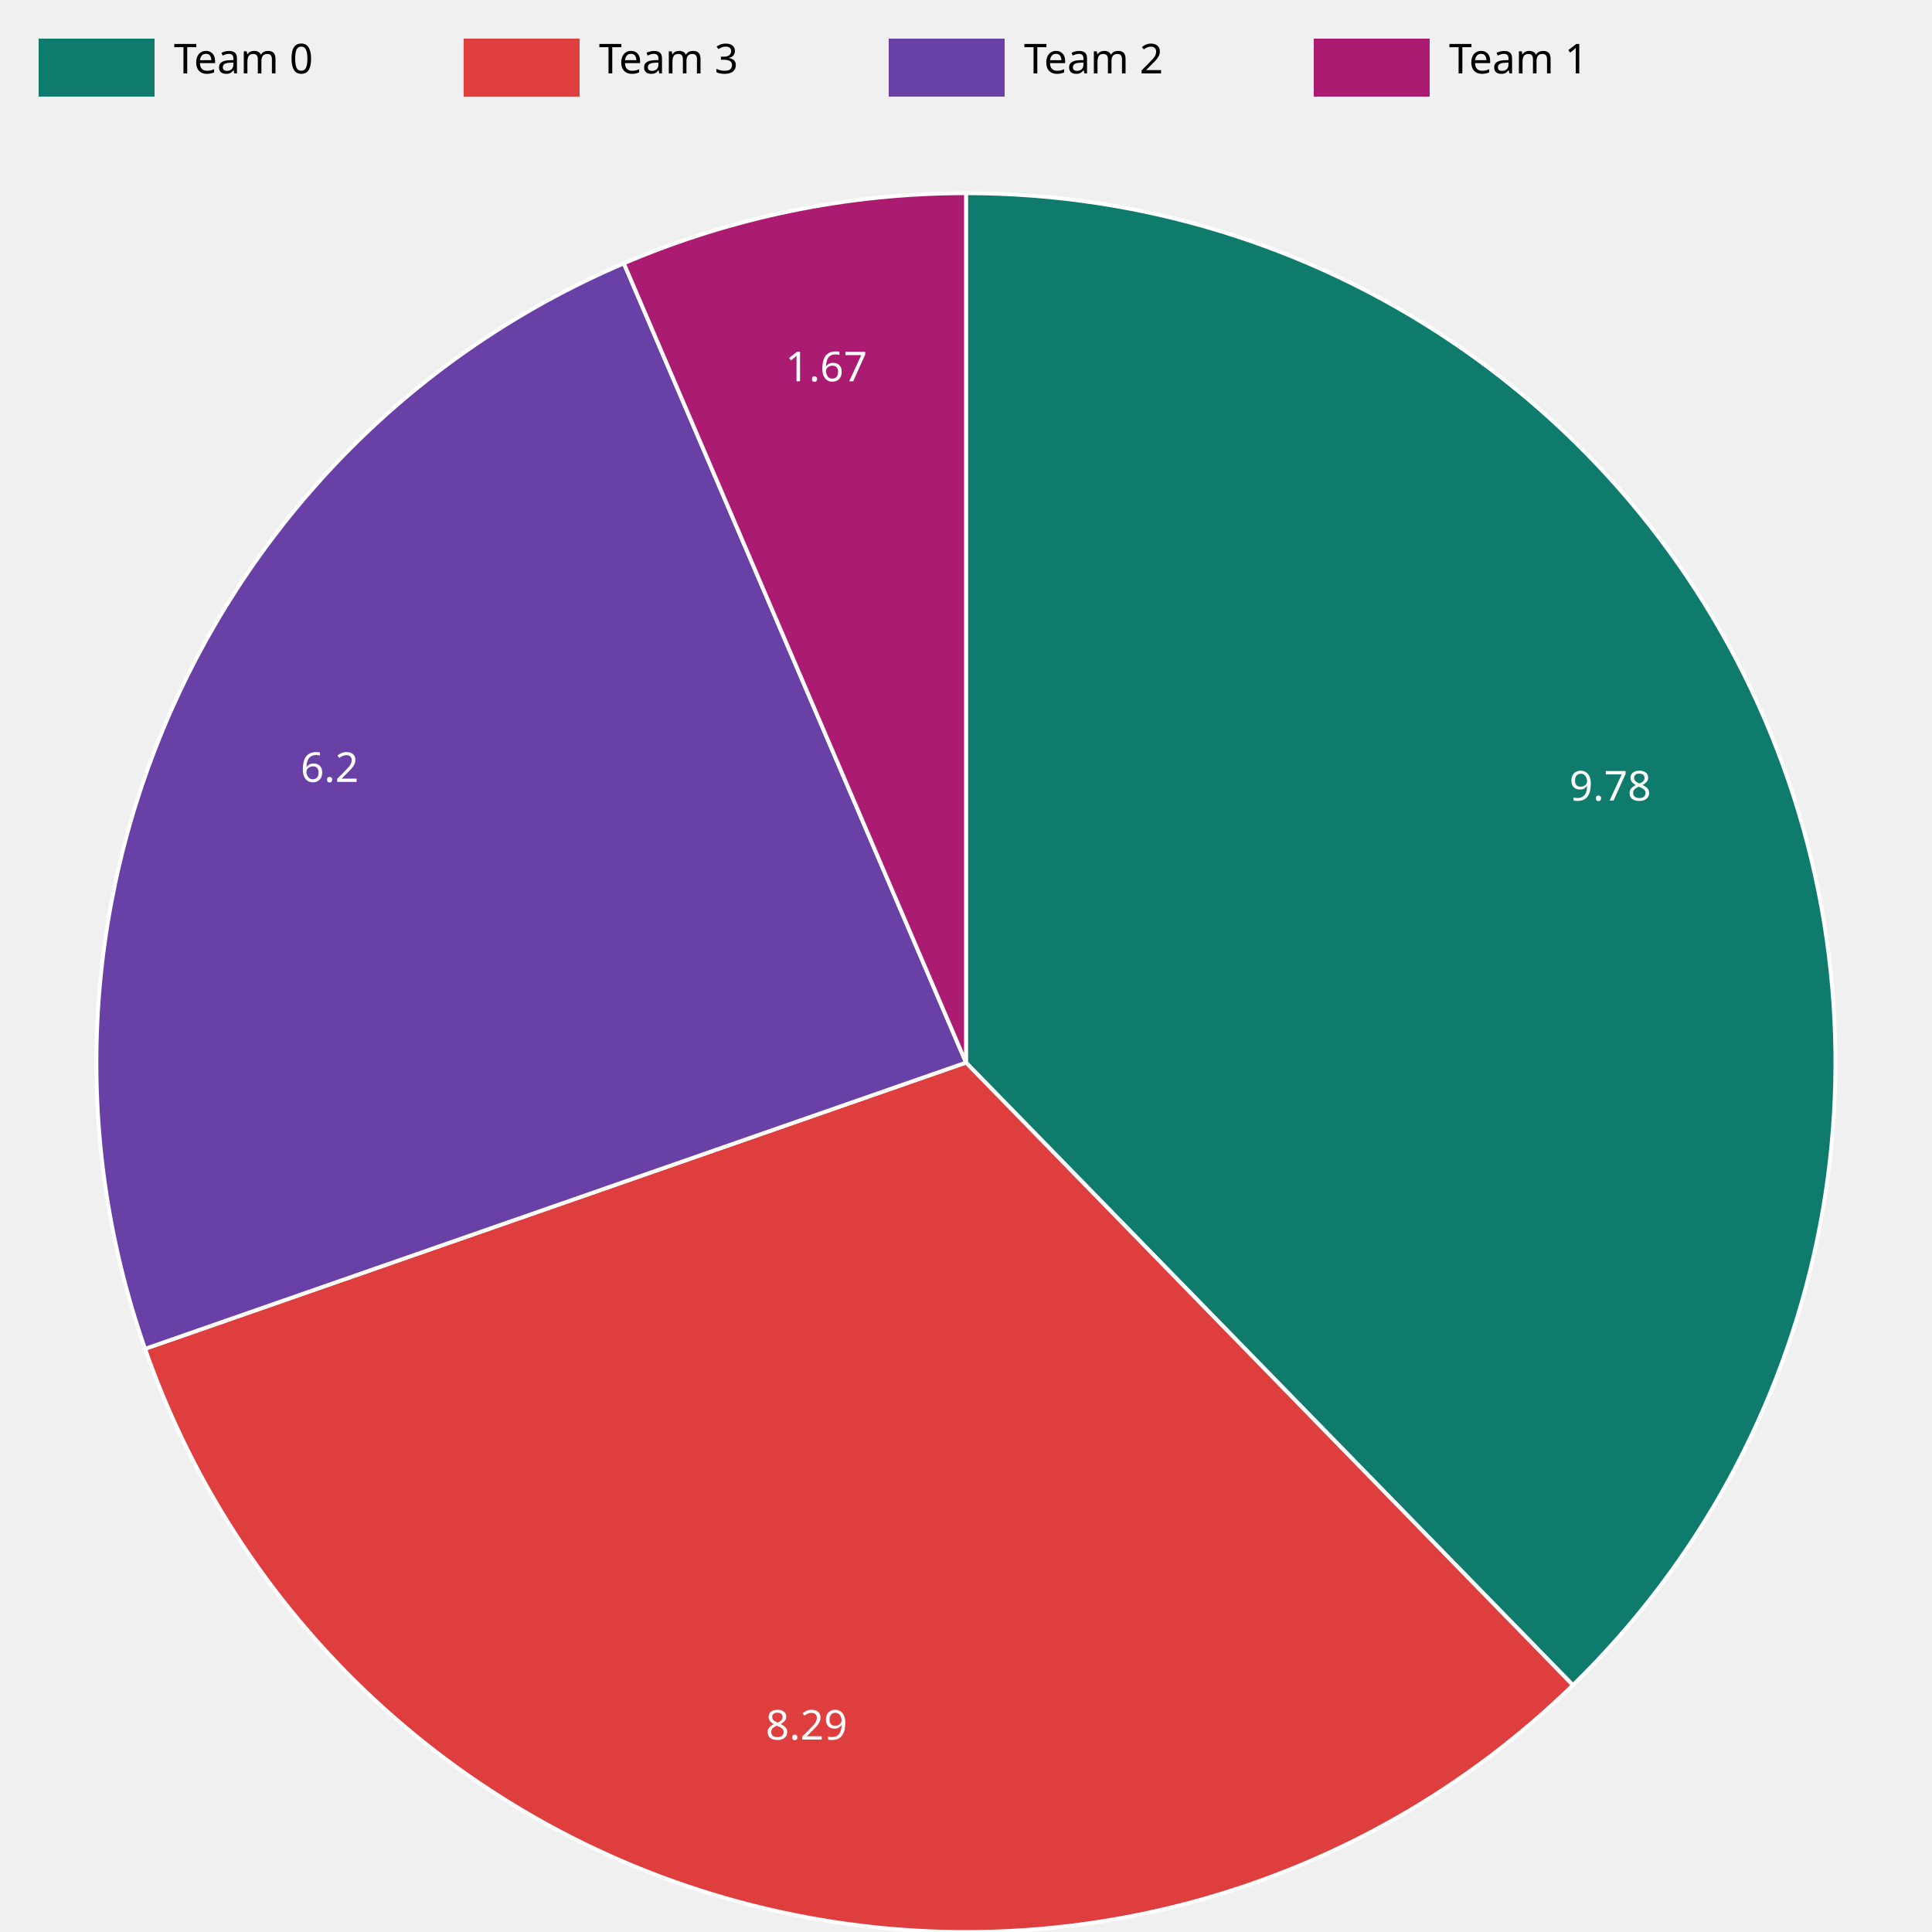
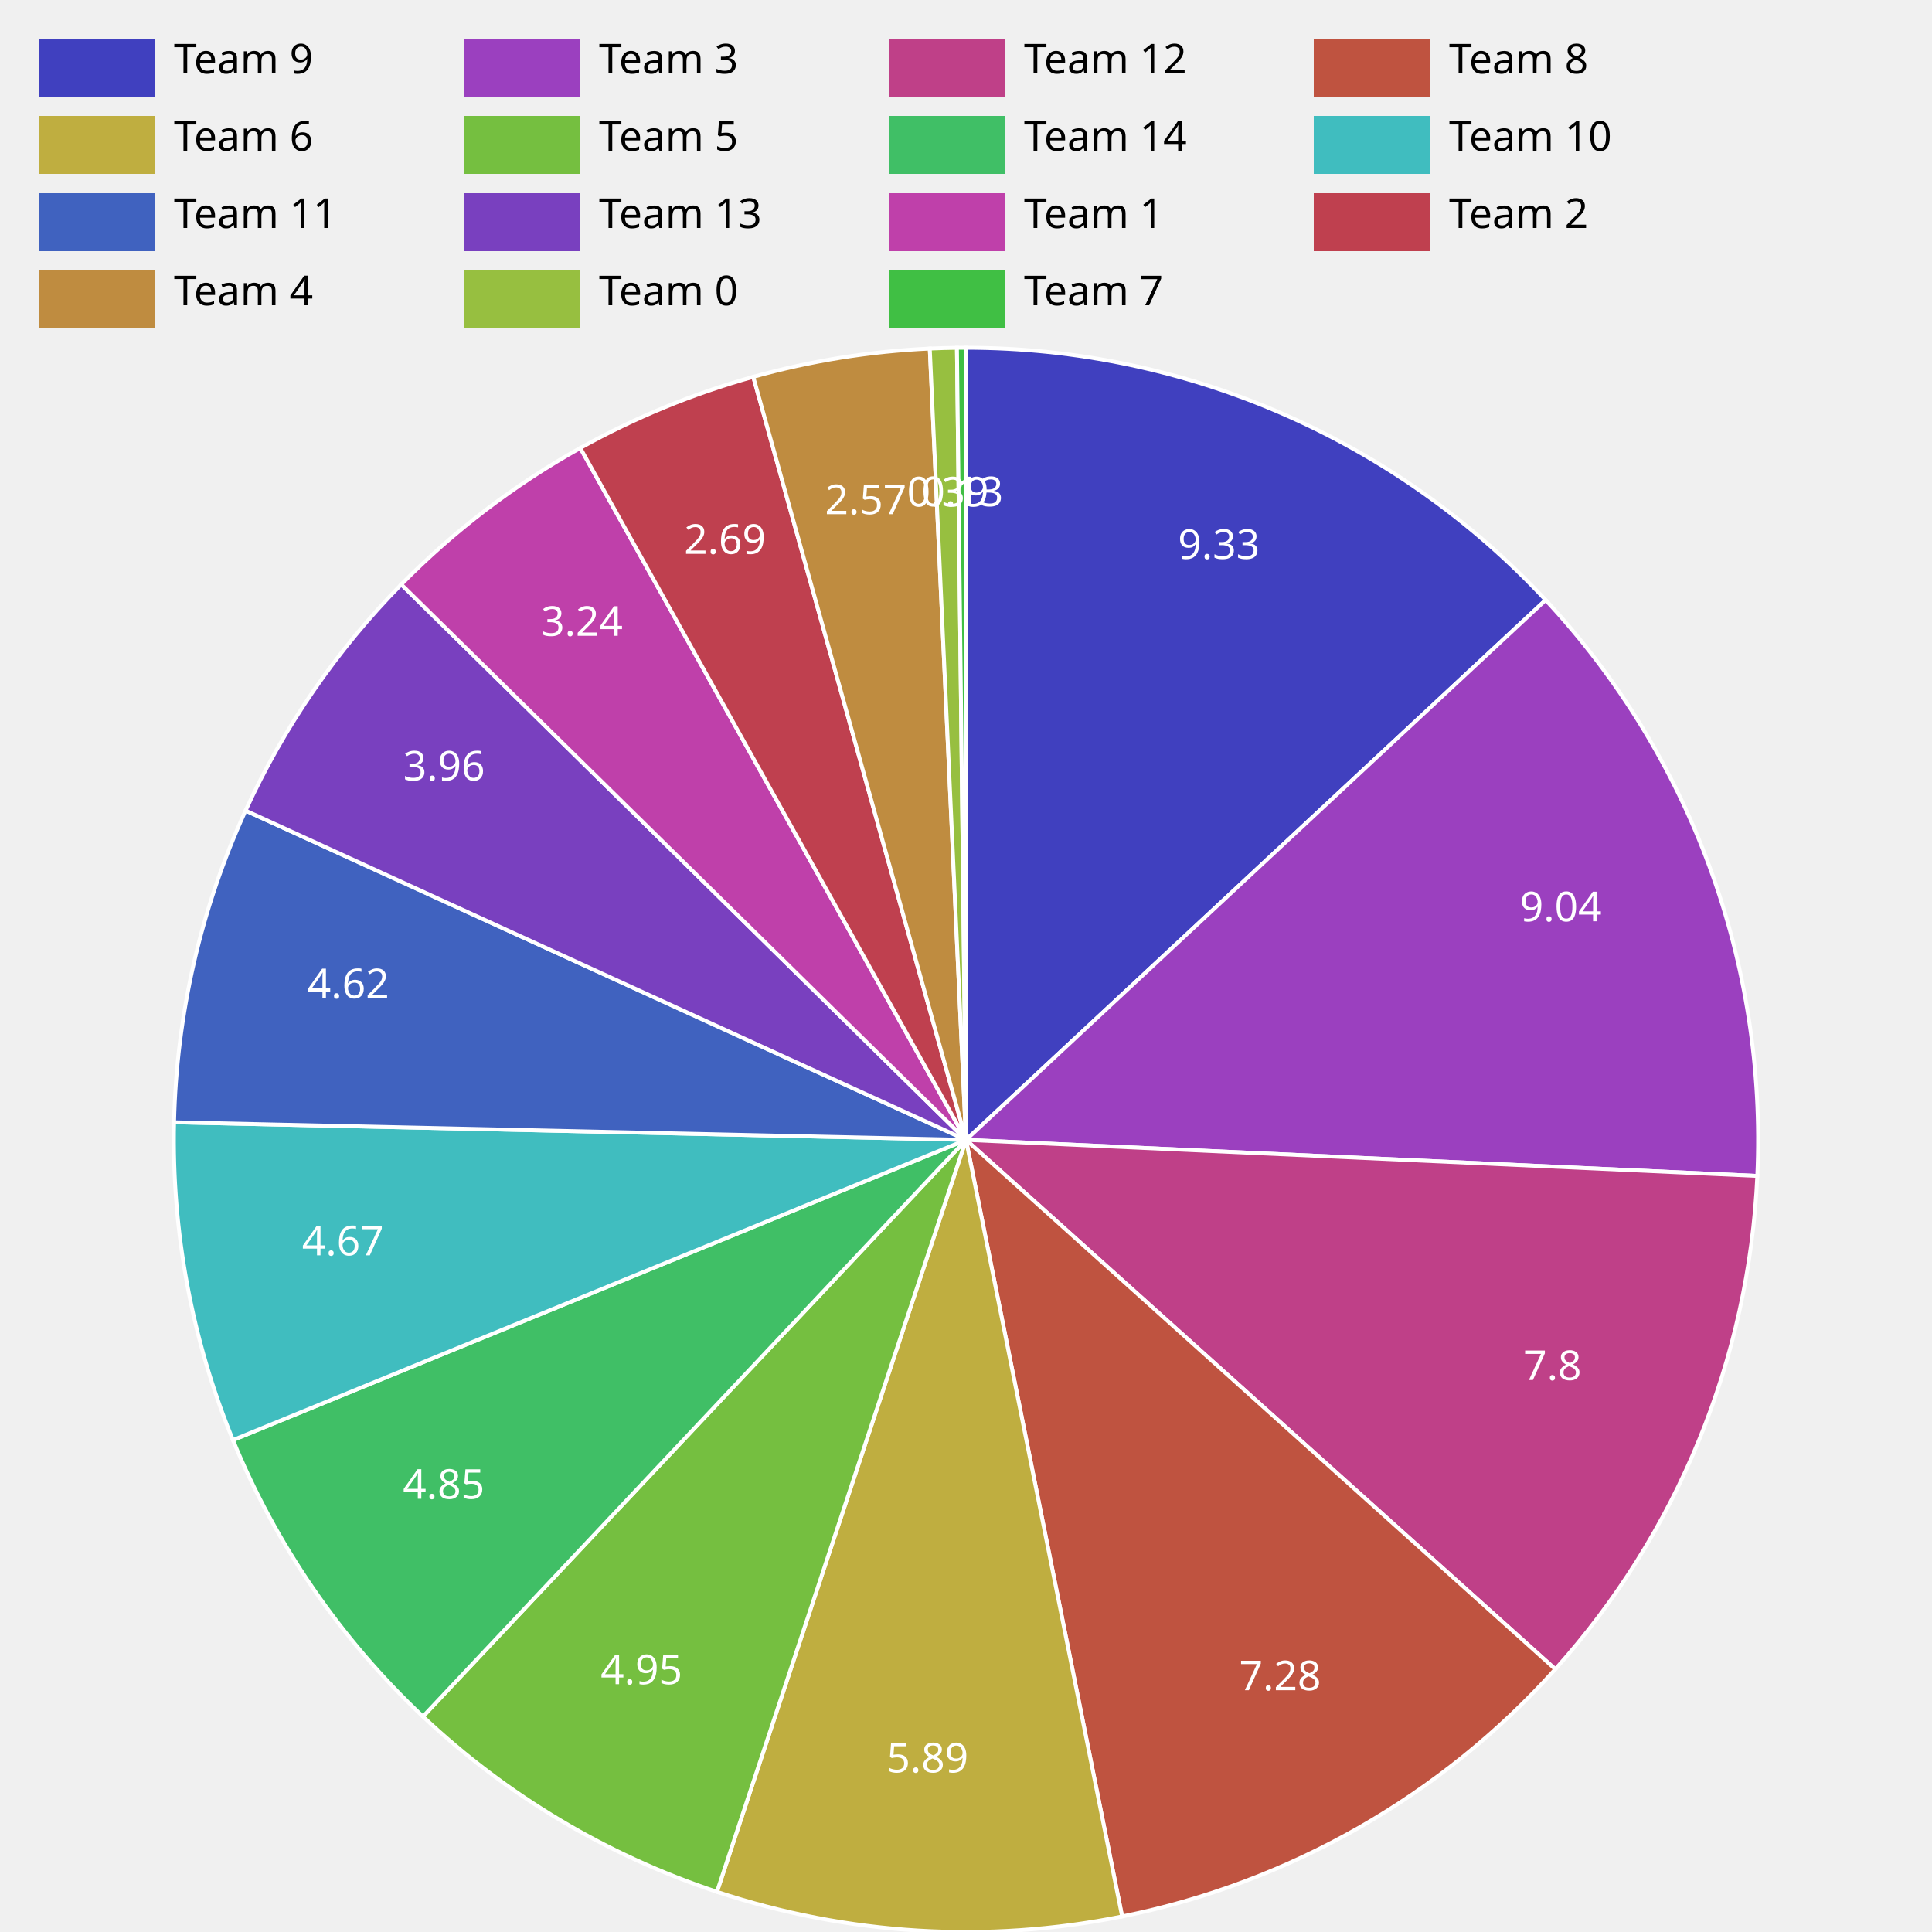
<svg xmlns="http://www.w3.org/2000/svg" varsion="1.1" width="500" height="500">
  <style>text { font-size: 8pt; font-family: sans-serif }  .axislegend { font-size: 12pt; font-weight: bold } .hovercircle {z-index:0; cursor:pointer; } .value {z-index: 1; background-color: #fff; opacity: 0.7; } </style>
-   <rect x="10" y="10" width="30" height="15" fill="#0f7b6d" />
-   <text x="45" y="19" alignment-baseline="middle">Team 0</text>
-   <rect x="120" y="10" width="30" height="15" fill="#df3e3e" />
+   <rect x="10" y="10" width="30" height="15" fill="#4040BF" />
+   <text x="45" y="19" alignment-baseline="middle">Team 9</text>
+   <rect x="120" y="10" width="30" height="15" fill="#9B40BF" />
  <text x="155" y="19" alignment-baseline="middle">Team 3</text>
-   <rect x="230" y="10" width="30" height="15" fill="#6940a6" />
-   <text x="265" y="19" alignment-baseline="middle">Team 2</text>
-   <rect x="340" y="10" width="30" height="15" fill="#ac1b72" />
-   <text x="375" y="19" alignment-baseline="middle">Team 1</text>
-   <path d="M 250 50 A 225 225 0 0 1 407.063 436.109 L 250 275 L 250 50 Z" fill="#0f7b6d" stroke="white" />
-   <path d="M 407.063 436.109 A 225 225 0 0 1 37.543 349.074 L 250 275 L 407.063 436.109 Z" fill="#df3e3e" stroke="white" />
-   <path d="M 37.543 349.074 A 225 225 0 0 1 161.448 68.158 L 250 275 L 37.543 349.074 Z" fill="#6940a6" stroke="white" />
-   <path d="M 161.448 68.158 A 225 225 0 0 1 250 50 L 250 275 L 161.448 68.158 Z" fill="#ac1b72" stroke="white" />
-   <text x="416.733" y="207.176" text-anchor="middle" alignment-baseline="middle" fill="#fff">9.78</text>
-   <text x="208.733" y="450.206" text-anchor="middle" alignment-baseline="middle" fill="#fff">8.29</text>
-   <text x="85.309" y="202.359" text-anchor="middle" alignment-baseline="middle" fill="#fff">6.2</text>
-   <text x="213.842" y="98.669" text-anchor="middle" alignment-baseline="middle" fill="#fff">1.67</text>
+   <rect x="230" y="10" width="30" height="15" fill="#BF4088" />
+   <text x="265" y="19" alignment-baseline="middle">Team 12</text>
+   <rect x="340" y="10" width="30" height="15" fill="#BF5340" />
+   <text x="375" y="19" alignment-baseline="middle">Team 8</text>
+   <rect x="10" y="30" width="30" height="15" fill="#BFAE40" />
+   <text x="45" y="39" alignment-baseline="middle">Team 6</text>
+   <rect x="120" y="30" width="30" height="15" fill="#75BF40" />
+   <text x="155" y="39" alignment-baseline="middle">Team 5</text>
+   <rect x="230" y="30" width="30" height="15" fill="#40BF66" />
+   <text x="265" y="39" alignment-baseline="middle">Team 14</text>
+   <rect x="340" y="30" width="30" height="15" fill="#40BDBF" />
+   <text x="375" y="39" alignment-baseline="middle">Team 10</text>
+   <rect x="10" y="50" width="30" height="15" fill="#4062BF" />
+   <text x="45" y="59" alignment-baseline="middle">Team 11</text>
+   <rect x="120" y="50" width="30" height="15" fill="#7940BF" />
+   <text x="155" y="59" alignment-baseline="middle">Team 13</text>
+   <rect x="230" y="50" width="30" height="15" fill="#BF40AA" />
+   <text x="265" y="59" alignment-baseline="middle">Team 1</text>
+   <rect x="340" y="50" width="30" height="15" fill="#BF404F" />
+   <text x="375" y="59" alignment-baseline="middle">Team 2</text>
+   <rect x="10" y="70" width="30" height="15" fill="#BF8C40" />
+   <text x="45" y="79" alignment-baseline="middle">Team 4</text>
+   <rect x="120" y="70" width="30" height="15" fill="#97BF40" />
+   <text x="155" y="79" alignment-baseline="middle">Team 0</text>
+   <rect x="230" y="70" width="30" height="15" fill="#40BF44" />
+   <text x="265" y="79" alignment-baseline="middle">Team 7</text>
+   <path d="M 250 90 A 205 205 0 0 1 400.014 155.283 L 250 295 L 250 90 Z" fill="#4040BF" stroke="#fff" />
+   <path d="M 400.014 155.283 A 205 205 0 0 1 454.788 304.331 L 250 295 L 400.014 155.283 Z" fill="#9B40BF" stroke="#fff" />
+   <path d="M 454.788 304.331 A 205 205 0 0 1 402.51 431.988 L 250 295 L 454.788 304.331 Z" fill="#BF4088" stroke="#fff" />
+   <path d="M 402.51 431.988 A 205 205 0 0 1 290.408 495.978 L 250 295 L 402.51 431.988 Z" fill="#BF5340" stroke="#fff" />
+   <path d="M 290.408 495.978 A 205 205 0 0 1 185.546 489.604 L 250 295 L 290.408 495.978 Z" fill="#BFAE40" stroke="#fff" />
+   <path d="M 185.546 489.604 A 205 205 0 0 1 109.46 444.243 L 250 295 L 185.546 489.604 Z" fill="#75BF40" stroke="#fff" />
+   <path d="M 109.46 444.243 A 205 205 0 0 1 60.291 372.689 L 250 295 L 109.46 444.243 Z" fill="#40BF66" stroke="#fff" />
+   <path d="M 60.291 372.689 A 205 205 0 0 1 45.051 290.446 L 250 295 L 60.291 372.689 Z" fill="#40BDBF" stroke="#fff" />
+   <path d="M 45.051 290.446 A 205 205 0 0 1 63.553 209.78 L 250 295 L 45.051 290.446 Z" fill="#4062BF" stroke="#fff" />
+   <path d="M 63.553 209.78 A 205 205 0 0 1 103.852 151.244 L 250 295 L 63.553 209.78 Z" fill="#7940BF" stroke="#fff" />
+   <path d="M 103.852 151.244 A 205 205 0 0 1 150.18 115.944 L 250 295 L 103.852 151.244 Z" fill="#BF40AA" stroke="#fff" />
+   <path d="M 150.18 115.944 A 205 205 0 0 1 194.948 97.53 L 250 295 L 150.18 115.944 Z" fill="#BF404F" stroke="#fff" />
+   <path d="M 194.948 97.53 A 205 205 0 0 1 240.624 90.215 L 250 295 L 194.948 97.53 Z" fill="#BF8C40" stroke="#fff" />
+   <path d="M 240.624 90.215 A 205 205 0 0 1 247.655 90.013 L 250 295 L 240.624 90.215 Z" fill="#97BF40" stroke="#fff" />
+   <path d="M 247.655 90.013 A 205 205 0 0 1 250 90 L 250 295 L 247.655 90.013 Z" fill="#40BF44" stroke="#fff" />
+   <text x="315.441" y="144.622" text-anchor="middle" alignment-baseline="middle" fill="#fff">9.33</text>
+   <text x="403.935" y="238.431" text-anchor="middle" alignment-baseline="middle" fill="#fff">9.04</text>
+   <text x="401.767" y="357.151" text-anchor="middle" alignment-baseline="middle" fill="#fff">7.8</text>
+   <text x="331.301" y="437.429" text-anchor="middle" alignment-baseline="middle" fill="#fff">7.28</text>
+   <text x="240.049" y="458.698" text-anchor="middle" alignment-baseline="middle" fill="#fff">5.89</text>
+   <text x="166.019" y="435.866" text-anchor="middle" alignment-baseline="middle" fill="#fff">4.95</text>
+   <text x="114.835" y="387.879" text-anchor="middle" alignment-baseline="middle" fill="#fff">4.85</text>
+   <text x="88.745" y="324.882" text-anchor="middle" alignment-baseline="middle" fill="#fff">4.67</text>
+   <text x="90.151" y="258.336" text-anchor="middle" alignment-baseline="middle" fill="#fff">4.62</text>
+   <text x="114.917" y="202.002" text-anchor="middle" alignment-baseline="middle" fill="#fff">3.96</text>
+   <text x="150.605" y="164.552" text-anchor="middle" alignment-baseline="middle" fill="#fff">3.24</text>
+   <text x="187.615" y="143.329" text-anchor="middle" alignment-baseline="middle" fill="#fff">2.69</text>
+   <text x="224.063" y="133.064" text-anchor="middle" alignment-baseline="middle" fill="#fff">2.57</text>
+   <text x="245.311" y="131.067" text-anchor="middle" alignment-baseline="middle" fill="#fff">0.39</text>
+   <text x="249.062" y="131.003" text-anchor="middle" alignment-baseline="middle" fill="#fff">0.13</text>
</svg>
